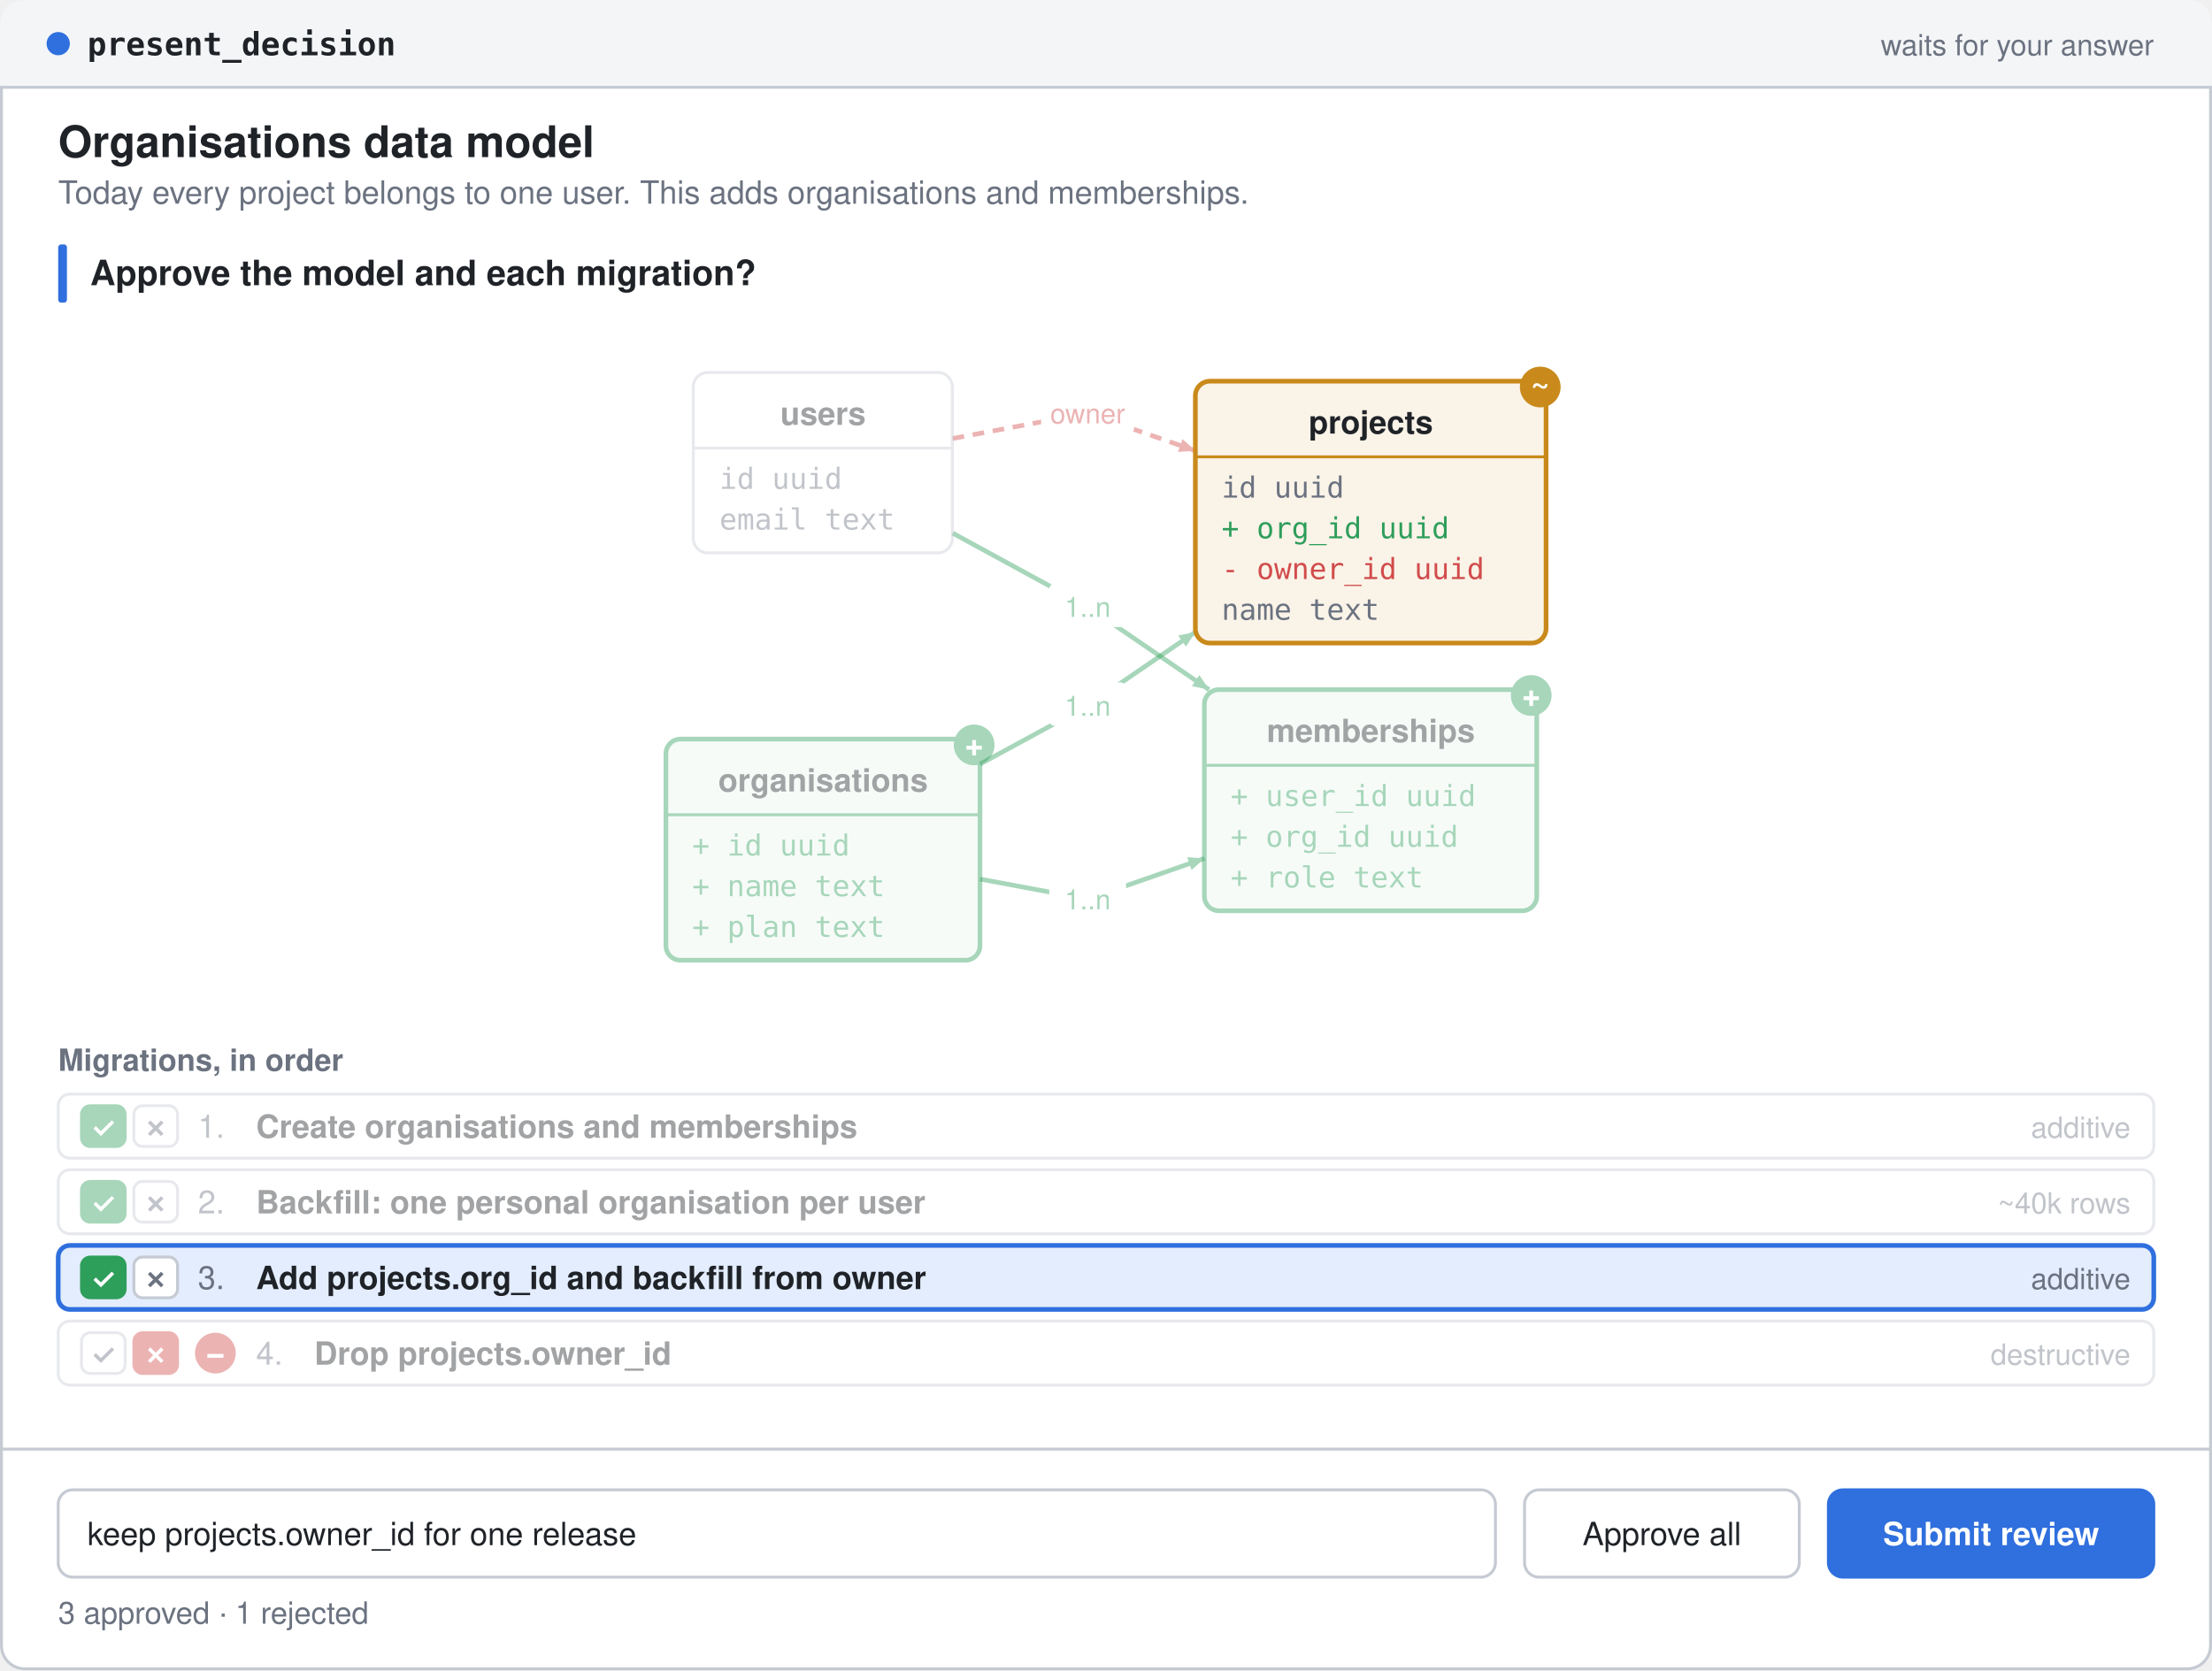
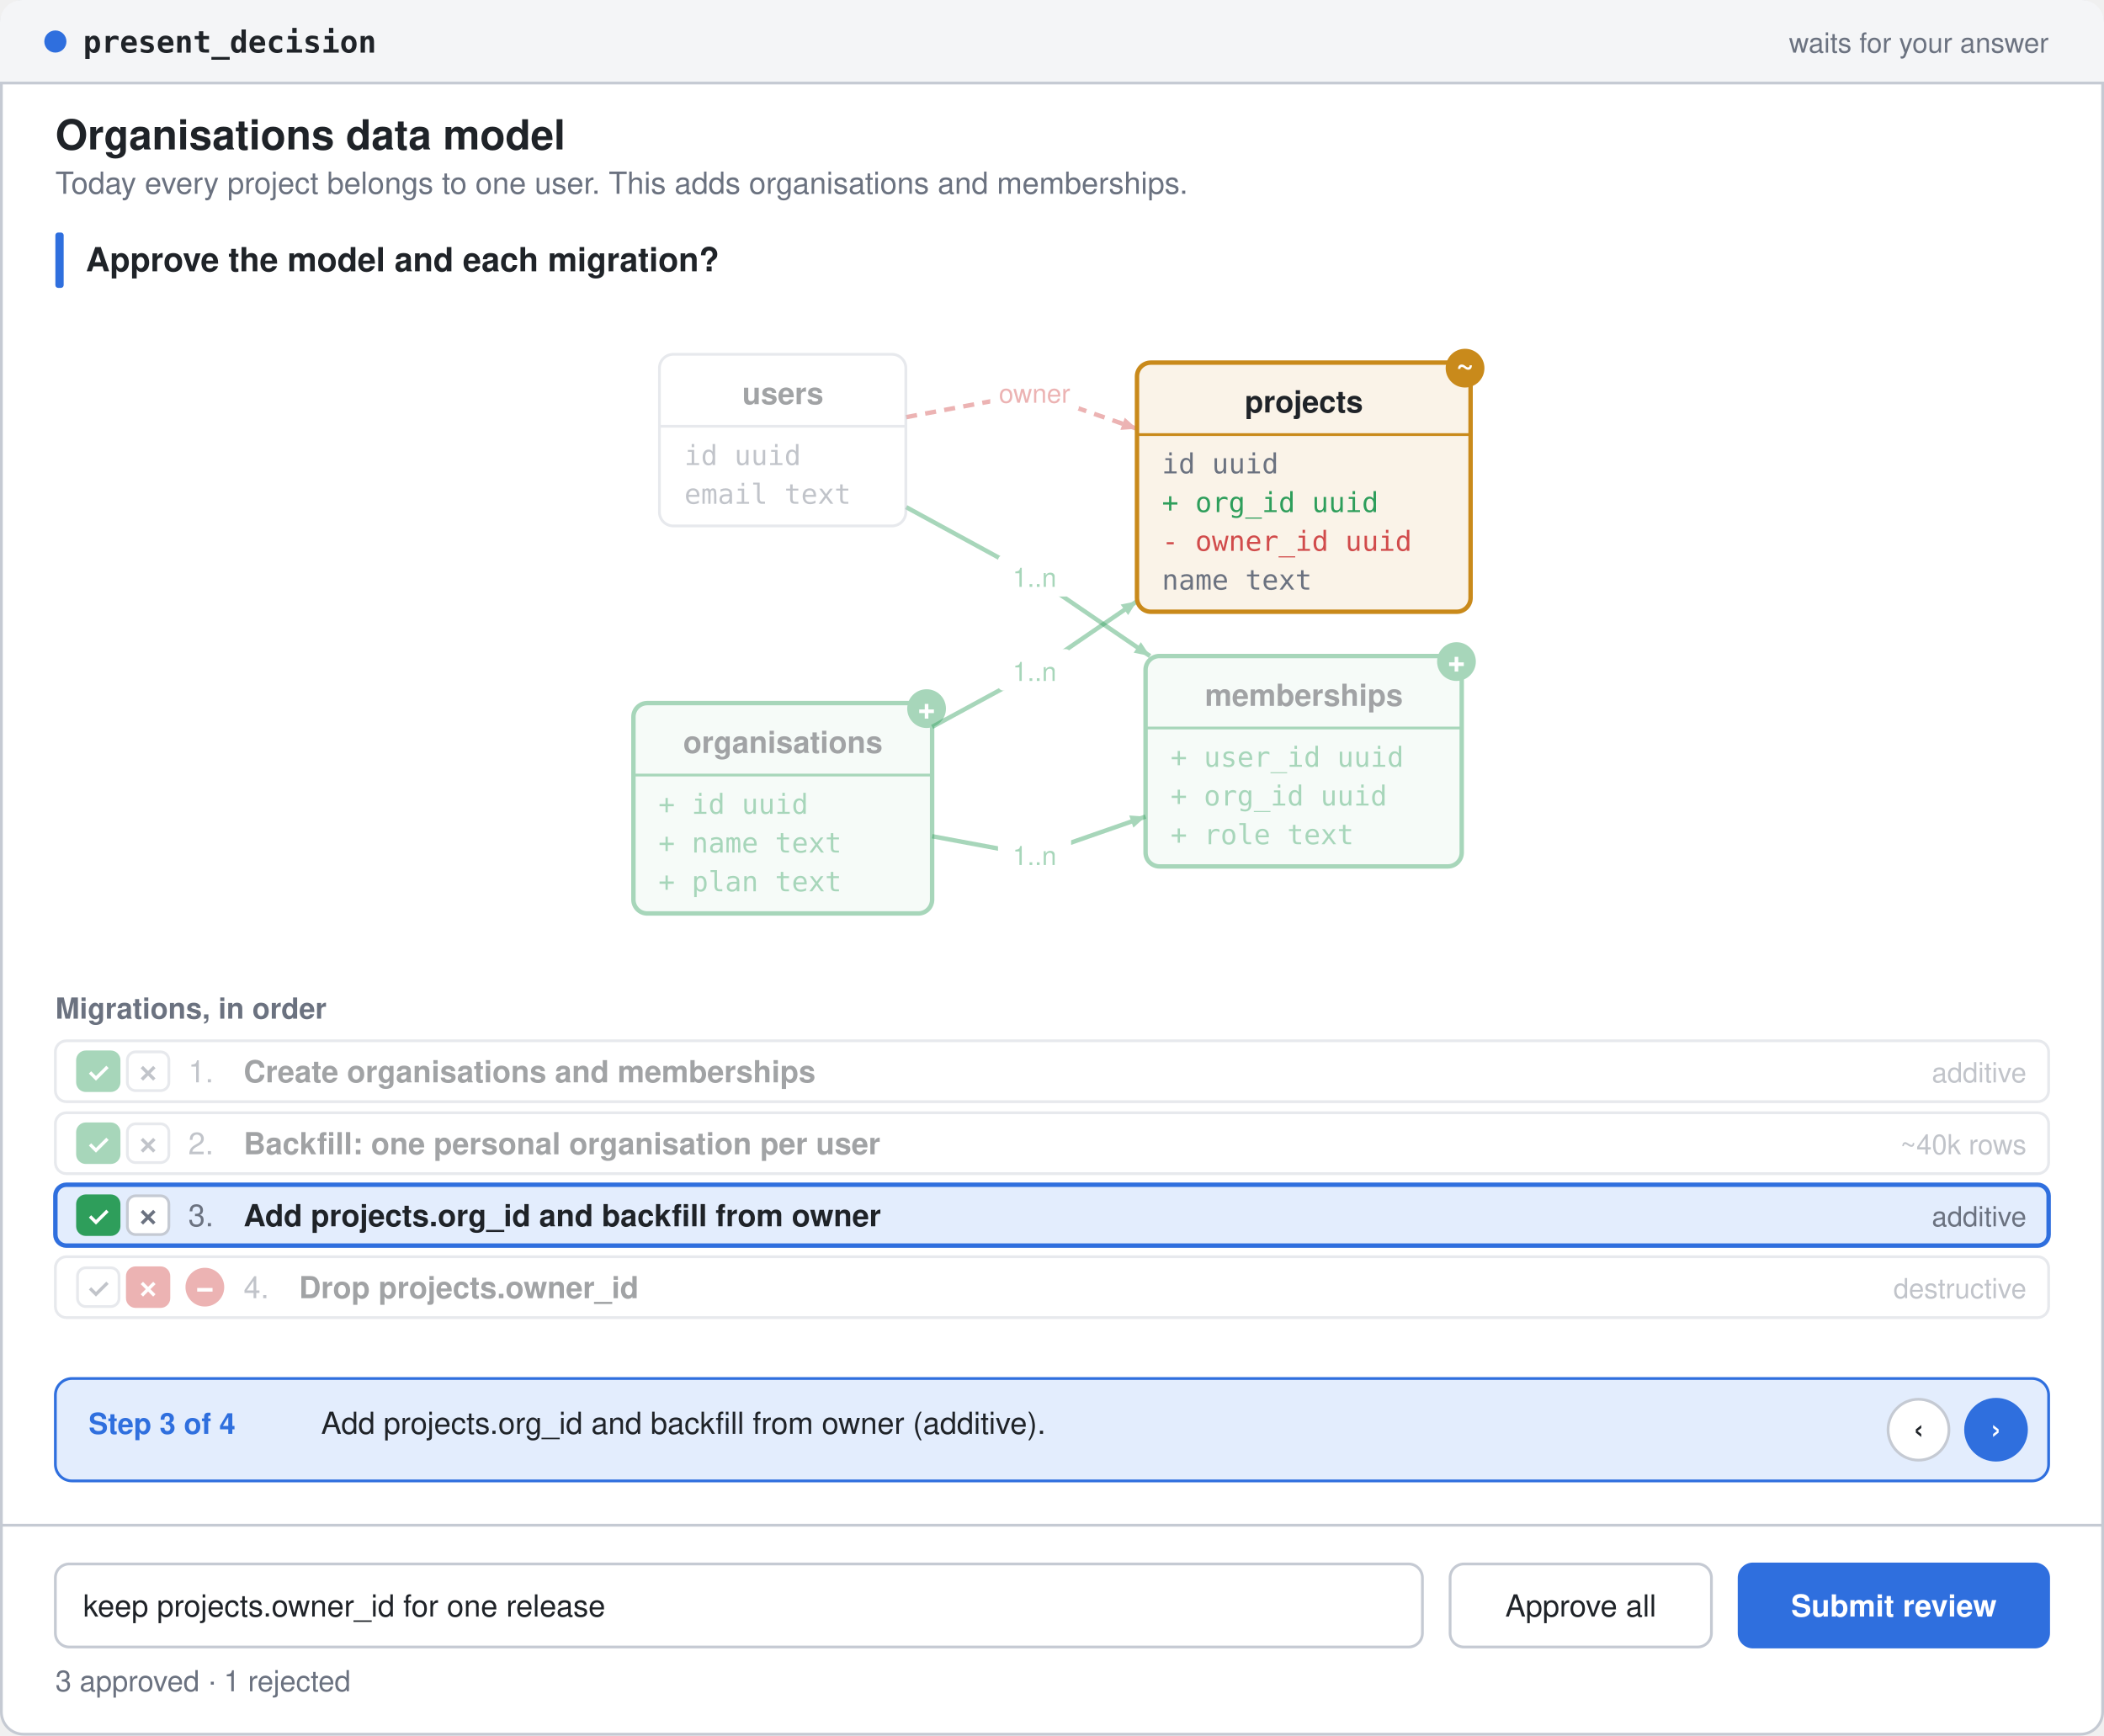
- <svg xmlns="http://www.w3.org/2000/svg" viewBox="0 0 760 574" width="760" font-family="system-ui, -apple-system, 'Segoe UI', Helvetica, Arial, sans-serif">
-   <rect x="0.5" y="0.5" width="759" height="573" rx="8" fill="#ffffff" stroke="#c5cad3" />
+ <svg xmlns="http://www.w3.org/2000/svg" viewBox="0 0 760 627" width="760" font-family="system-ui, -apple-system, 'Segoe UI', Helvetica, Arial, sans-serif">
+   <rect x="0.5" y="0.5" width="759" height="626" rx="8" fill="#ffffff" stroke="#c5cad3" />
  <path d="M0,8 a8,8 0 0 1 8,-8 h744 a8,8 0 0 1 8,8 v22 h-760 z" fill="#f4f5f7" />
  <line x1="0" y1="30" x2="760" y2="30" stroke="#c5cad3" stroke-width="1" />
  <circle cx="20" cy="15" r="4" fill="#2f6fde" />
  <text x="30" y="19" font-size="11" fill="#1f2328" font-weight="600" font-family="ui-monospace, Menlo, Consolas, monospace">present_decision</text>
  <text x="740" y="19" font-size="10" fill="#6b7280" text-anchor="end">waits for your answer</text>
  <text x="20" y="54" font-size="15" fill="#1f2328" font-weight="600">Organisations data model</text>
  <text x="20" y="70" font-size="11" fill="#6b7280">Today every project belongs to one user. This adds organisations and memberships.</text>
  <rect x="20" y="84" width="3" height="20" rx="1" fill="#2f6fde" stroke="none" stroke-width="1" />
  <text x="31" y="98" font-size="12" fill="#1f2328" font-weight="600">Approve the model and each migration?</text>
  <g transform="translate(218.8,118) scale(1)">
    <g opacity="0.42">
      <polyline points="108.5,65.2 154.9,90.5 196.6,119" fill="none" stroke="#2e9e5b" stroke-width="1.6" stroke-linejoin="round" />
      <polygon points="196.6,119 193.3,114 190.7,117.8" fill="#2e9e5b" />
      <rect x="141.7" y="82.5" width="26.4" height="15" rx="2" fill="#ffffff" stroke="none" stroke-width="1" />
      <text x="154.9" y="94" font-size="9.5" fill="#2e9e5b" text-anchor="middle">1..n</text>
    </g>
    <g opacity="0.42">
      <polyline points="117.9,184.1 154.9,191 195,177" fill="none" stroke="#2e9e5b" stroke-width="1.6" stroke-linejoin="round" />
      <polygon points="195,177 189.1,176.6 190.6,181" fill="#2e9e5b" />
      <rect x="141.7" y="183" width="26.4" height="15" rx="2" fill="#ffffff" stroke="none" stroke-width="1" />
      <text x="154.9" y="194.5" font-size="9.5" fill="#2e9e5b" text-anchor="middle">1..n</text>
    </g>
    <g opacity="0.42">
      <polyline points="117.9,144.6 154.9,124.5 191.9,99.2" fill="none" stroke="#2e9e5b" stroke-width="1.6" stroke-linejoin="round" />
      <polygon points="191.9,99.2 186,100.4 188.7,104.2" fill="#2e9e5b" />
      <rect x="141.7" y="116.5" width="26.4" height="15" rx="2" fill="#ffffff" stroke="none" stroke-width="1" />
      <text x="154.9" y="128" font-size="9.5" fill="#2e9e5b" text-anchor="middle">1..n</text>
    </g>
    <g opacity="0.42">
      <polyline points="108.5,32.7 154.9,24 191.9,36.9" fill="none" stroke="#d14b4b" stroke-width="1.6" stroke-linejoin="round" stroke-dasharray="4 3" />
      <polygon points="191.9,36.9 187.5,32.9 185.9,37.3" fill="#d14b4b" />
      <rect x="138.9" y="16" width="32" height="15" rx="2" fill="#ffffff" stroke="none" stroke-width="1" />
      <text x="154.9" y="27.5" font-size="9.5" fill="#d14b4b" text-anchor="middle">owner</text>
    </g>
    <g opacity="0.42">
      <rect x="19.4" y="10" width="89" height="62" rx="5" fill="#ffffff" stroke="#c5cad3" stroke-width="1" />
      <text x="64" y="28" font-size="11" fill="#1f2328" font-weight="600" text-anchor="middle">users</text>
      <line x1="19.4" y1="36" x2="108.5" y2="36" stroke="#c5cad3" stroke-width="1" />
      <text x="28.4" y="50" font-size="10" fill="#6b7280" font-family="ui-monospace, Menlo, Consolas, monospace">id uuid</text>
      <text x="28.4" y="64" font-size="10" fill="#6b7280" font-family="ui-monospace, Menlo, Consolas, monospace">email text</text>
    </g>
    <g opacity="0.42">
      <rect x="10" y="136" width="107.9" height="76" rx="5" fill="#ffffff" stroke="#2e9e5b" stroke-width="1.6" />
      <rect x="10" y="136" width="107.9" height="76" rx="5" fill="#2e9e5b" fill-opacity="0.1" stroke="none" stroke-width="1" />
      <text x="64" y="154" font-size="11" fill="#1f2328" font-weight="600" text-anchor="middle">organisations</text>
      <line x1="10" y1="162" x2="117.9" y2="162" stroke="#2e9e5b" stroke-width="1" />
      <text x="19" y="176" font-size="10" fill="#2e9e5b" font-family="ui-monospace, Menlo, Consolas, monospace">+ id uuid</text>
      <text x="19" y="190" font-size="10" fill="#2e9e5b" font-family="ui-monospace, Menlo, Consolas, monospace">+ name text</text>
      <text x="19" y="204" font-size="10" fill="#2e9e5b" font-family="ui-monospace, Menlo, Consolas, monospace">+ plan text</text>
      <circle cx="115.9" cy="138" r="7" fill="#2e9e5b" />
      <text x="115.9" y="141.5" font-size="11" fill="#fff" font-weight="600" text-anchor="middle">+</text>
    </g>
    <g opacity="0.42">
      <rect x="195" y="119" width="114.2" height="76" rx="5" fill="#ffffff" stroke="#2e9e5b" stroke-width="1.6" />
      <rect x="195" y="119" width="114.2" height="76" rx="5" fill="#2e9e5b" fill-opacity="0.1" stroke="none" stroke-width="1" />
      <text x="252.2" y="137" font-size="11" fill="#1f2328" font-weight="600" text-anchor="middle">memberships</text>
      <line x1="195" y1="145" x2="309.3" y2="145" stroke="#2e9e5b" stroke-width="1" />
      <text x="204" y="159" font-size="10" fill="#2e9e5b" font-family="ui-monospace, Menlo, Consolas, monospace">+ user_id uuid</text>
      <text x="204" y="173" font-size="10" fill="#2e9e5b" font-family="ui-monospace, Menlo, Consolas, monospace">+ org_id uuid</text>
      <text x="204" y="187" font-size="10" fill="#2e9e5b" font-family="ui-monospace, Menlo, Consolas, monospace">+ role text</text>
      <circle cx="307.3" cy="121" r="7" fill="#2e9e5b" />
      <text x="307.3" y="124.5" font-size="11" fill="#fff" font-weight="600" text-anchor="middle">+</text>
    </g>
    <g opacity="1">
      <rect x="191.9" y="13" width="120.5" height="90" rx="5" fill="#ffffff" stroke="#c98a1b" stroke-width="1.6" />
      <rect x="191.9" y="13" width="120.5" height="90" rx="5" fill="#c98a1b" fill-opacity="0.1" stroke="none" stroke-width="1" />
      <text x="252.2" y="31" font-size="11" fill="#1f2328" font-weight="600" text-anchor="middle">projects</text>
      <line x1="191.9" y1="39" x2="312.4" y2="39" stroke="#c98a1b" stroke-width="1" />
      <text x="200.9" y="53" font-size="10" fill="#6b7280" font-family="ui-monospace, Menlo, Consolas, monospace">id uuid</text>
      <text x="200.9" y="67" font-size="10" fill="#2e9e5b" font-family="ui-monospace, Menlo, Consolas, monospace">+ org_id uuid</text>
      <text x="200.9" y="81" font-size="10" fill="#d14b4b" font-family="ui-monospace, Menlo, Consolas, monospace">- owner_id uuid</text>
      <text x="200.9" y="95" font-size="10" fill="#6b7280" font-family="ui-monospace, Menlo, Consolas, monospace">name text</text>
      <circle cx="310.4" cy="15" r="7" fill="#c98a1b" />
      <text x="310.4" y="18.5" font-size="11" fill="#fff" font-weight="600" text-anchor="middle">~</text>
    </g>
  </g>
  <text x="20" y="368" font-size="10.5" fill="#6b7280" font-weight="600">Migrations, in order</text>
  <g opacity="0.42">
    <rect x="20" y="376" width="720" height="22" rx="4" fill="#ffffff" stroke="#c5cad3" stroke-width="1" />
    <rect x="28" y="380" width="15" height="14" rx="3" fill="#2e9e5b" stroke="#2e9e5b" stroke-width="1" />
    <text x="35.5" y="391" font-size="10" fill="#fff" font-weight="600" text-anchor="middle">✓</text>
    <rect x="46" y="380" width="15" height="14" rx="3" fill="#ffffff" stroke="#c5cad3" stroke-width="1" />
    <text x="53.5" y="391" font-size="10" fill="#6b7280" font-weight="600" text-anchor="middle">✗</text>
    <text x="68" y="391" font-size="11" fill="#6b7280">1.</text>
    <text x="88" y="391" font-size="11" fill="#1f2328" font-weight="600">Create organisations and memberships</text>
    <text x="732" y="391" font-size="10" fill="#6b7280" text-anchor="end">additive</text>
  </g>
  <g opacity="0.42">
    <rect x="20" y="402" width="720" height="22" rx="4" fill="#ffffff" stroke="#c5cad3" stroke-width="1" />
    <rect x="28" y="406" width="15" height="14" rx="3" fill="#2e9e5b" stroke="#2e9e5b" stroke-width="1" />
    <text x="35.5" y="417" font-size="10" fill="#fff" font-weight="600" text-anchor="middle">✓</text>
    <rect x="46" y="406" width="15" height="14" rx="3" fill="#ffffff" stroke="#c5cad3" stroke-width="1" />
    <text x="53.5" y="417" font-size="10" fill="#6b7280" font-weight="600" text-anchor="middle">✗</text>
    <text x="68" y="417" font-size="11" fill="#6b7280">2.</text>
    <text x="88" y="417" font-size="11" fill="#1f2328" font-weight="600">Backfill: one personal organisation per user</text>
    <text x="732" y="417" font-size="10" fill="#6b7280" text-anchor="end">~40k rows</text>
  </g>
  <g opacity="1">
    <rect x="20" y="428" width="720" height="22" rx="4" fill="#e3edfd" stroke="#2f6fde" stroke-width="1.6" />
    <rect x="28" y="432" width="15" height="14" rx="3" fill="#2e9e5b" stroke="#2e9e5b" stroke-width="1" />
    <text x="35.5" y="443" font-size="10" fill="#fff" font-weight="600" text-anchor="middle">✓</text>
    <rect x="46" y="432" width="15" height="14" rx="3" fill="#ffffff" stroke="#c5cad3" stroke-width="1" />
    <text x="53.5" y="443" font-size="10" fill="#6b7280" font-weight="600" text-anchor="middle">✗</text>
    <text x="68" y="443" font-size="11" fill="#6b7280">3.</text>
    <text x="88" y="443" font-size="11" fill="#1f2328" font-weight="600">Add projects.org_id and backfill from owner</text>
    <text x="732" y="443" font-size="10" fill="#6b7280" text-anchor="end">additive</text>
  </g>
  <g opacity="0.42">
    <rect x="20" y="454" width="720" height="22" rx="4" fill="#ffffff" stroke="#c5cad3" stroke-width="1" />
    <rect x="28" y="458" width="15" height="14" rx="3" fill="#ffffff" stroke="#c5cad3" stroke-width="1" />
    <text x="35.5" y="469" font-size="10" fill="#6b7280" font-weight="600" text-anchor="middle">✓</text>
    <rect x="46" y="458" width="15" height="14" rx="3" fill="#d14b4b" stroke="#d14b4b" stroke-width="1" />
    <text x="53.5" y="469" font-size="10" fill="#fff" font-weight="600" text-anchor="middle">✗</text>
    <circle cx="74" cy="465" r="7" fill="#d14b4b" />
    <text x="74" y="468.5" font-size="11" fill="#fff" font-weight="600" text-anchor="middle">−</text>
    <text x="88" y="469" font-size="11" fill="#6b7280">4.</text>
    <text x="108" y="469" font-size="11" fill="#1f2328" font-weight="600">Drop projects.owner_id</text>
    <text x="732" y="469" font-size="10" fill="#6b7280" text-anchor="end">destructive</text>
  </g>
-   <line x1="0" y1="498" x2="760" y2="498" stroke="#c5cad3" stroke-width="1" />
-   <rect x="20" y="512" width="493.8" height="30" rx="5" fill="#ffffff" stroke="#c5cad3" stroke-width="1" />
-   <text x="30" y="531" font-size="11" fill="#1f2328">keep projects.owner_id for one release</text>
-   <rect x="523.8" y="512" width="94.4" height="30" rx="5" fill="#ffffff" stroke="#c5cad3" stroke-width="1" />
-   <text x="571" y="531" font-size="11" fill="#1f2328" text-anchor="middle">Approve all</text>
-   <rect x="628.2" y="512" width="111.8" height="30" rx="5" fill="#2f6fde" stroke="#2f6fde" stroke-width="1" />
-   <text x="684.1" y="531" font-size="11" fill="#fff" font-weight="600" text-anchor="middle">Submit review</text>
-   <text x="20" y="558" font-size="10.5" fill="#6b7280">3 approved · 1 rejected</text>
+   <rect x="20" y="498" width="720" height="37" rx="6" fill="#e3edfd" stroke="#2f6fde" stroke-width="1" />
+   <text x="32" y="518" font-size="10.5" fill="#2f6fde" font-weight="600">Step 3 of 4</text>
+   <text x="116" y="518" font-size="11" fill="#1f2328">Add projects.org_id and backfill from owner (additive).</text>
+   <rect x="682" y="505.5" width="22" height="22" rx="11" fill="#ffffff" stroke="#c5cad3" stroke-width="1" />
+   <text x="693" y="520.5" font-size="13" fill="#1f2328" text-anchor="middle">‹</text>
+   <rect x="710" y="505.5" width="22" height="22" rx="11" fill="#2f6fde" stroke="#2f6fde" stroke-width="1" />
+   <text x="721" y="520.5" font-size="13" fill="#fff" text-anchor="middle">›</text>
+   <line x1="0" y1="551" x2="760" y2="551" stroke="#c5cad3" stroke-width="1" />
+   <rect x="20" y="565" width="493.8" height="30" rx="5" fill="#ffffff" stroke="#c5cad3" stroke-width="1" />
+   <text x="30" y="584" font-size="11" fill="#1f2328">keep projects.owner_id for one release</text>
+   <rect x="523.8" y="565" width="94.4" height="30" rx="5" fill="#ffffff" stroke="#c5cad3" stroke-width="1" />
+   <text x="571" y="584" font-size="11" fill="#1f2328" text-anchor="middle">Approve all</text>
+   <rect x="628.2" y="565" width="111.8" height="30" rx="5" fill="#2f6fde" stroke="#2f6fde" stroke-width="1" />
+   <text x="684.1" y="584" font-size="11" fill="#fff" font-weight="600" text-anchor="middle">Submit review</text>
+   <text x="20" y="611" font-size="10.5" fill="#6b7280">3 approved · 1 rejected</text>
</svg>
